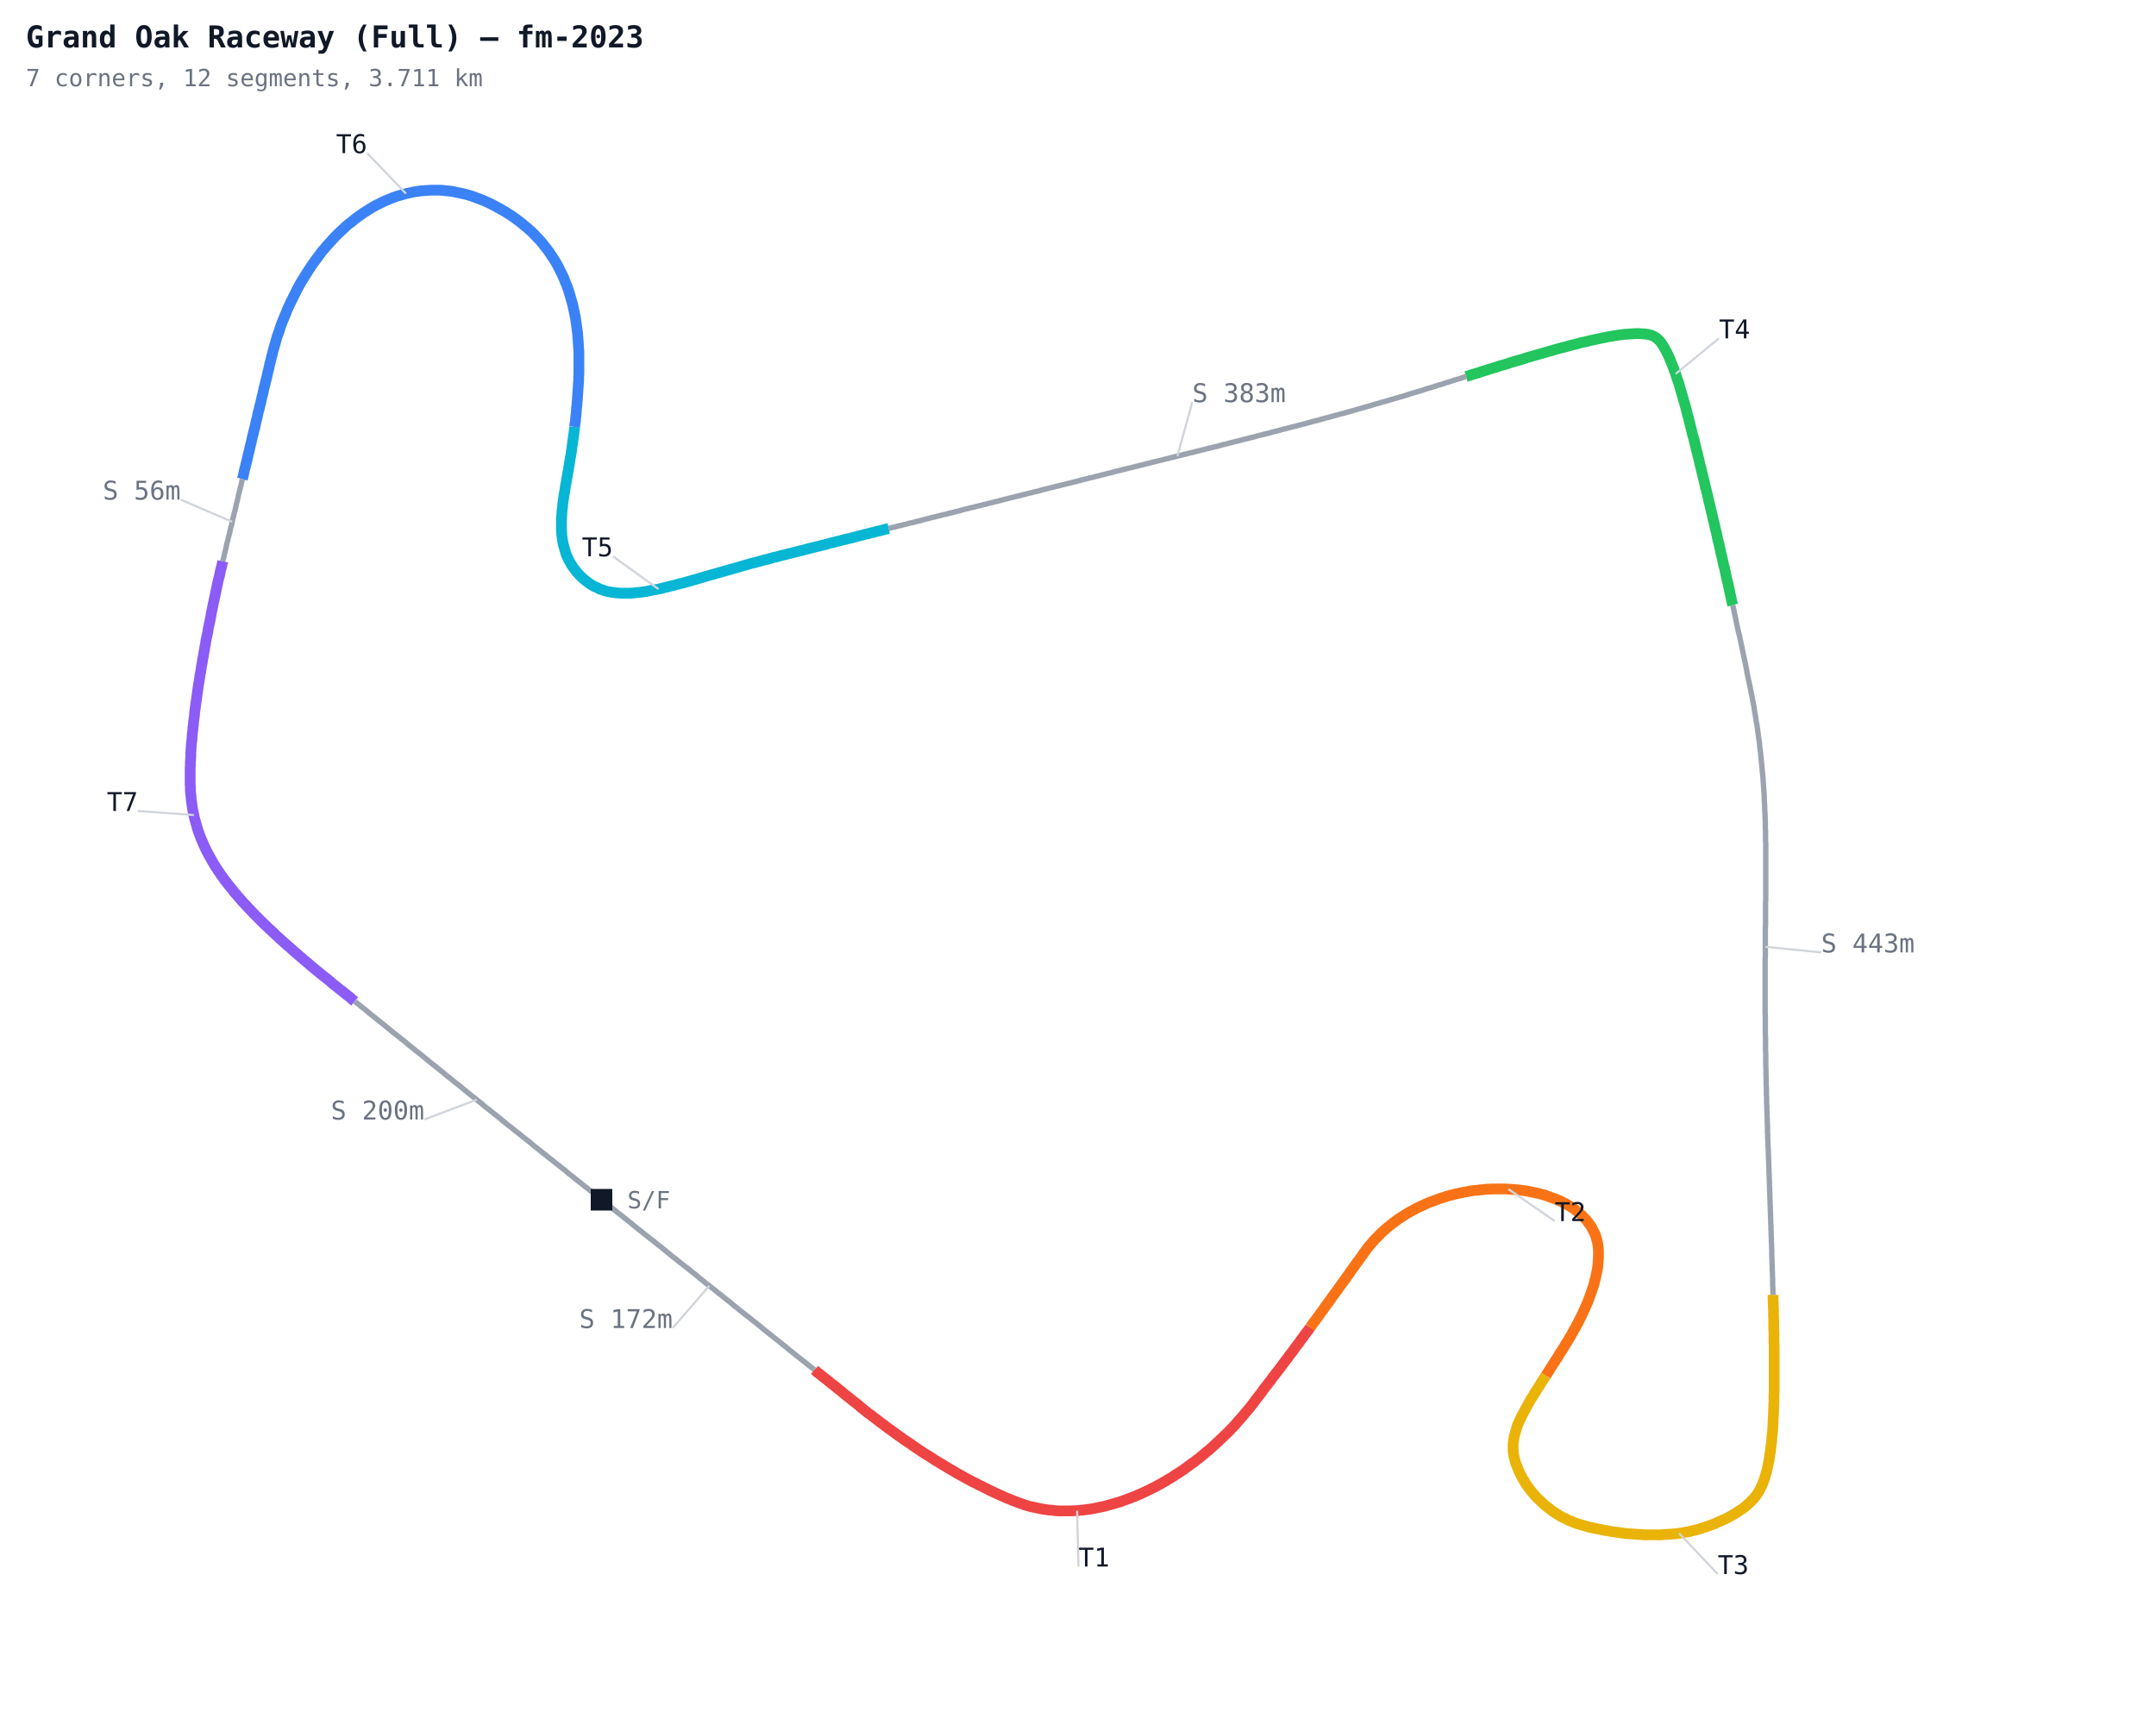
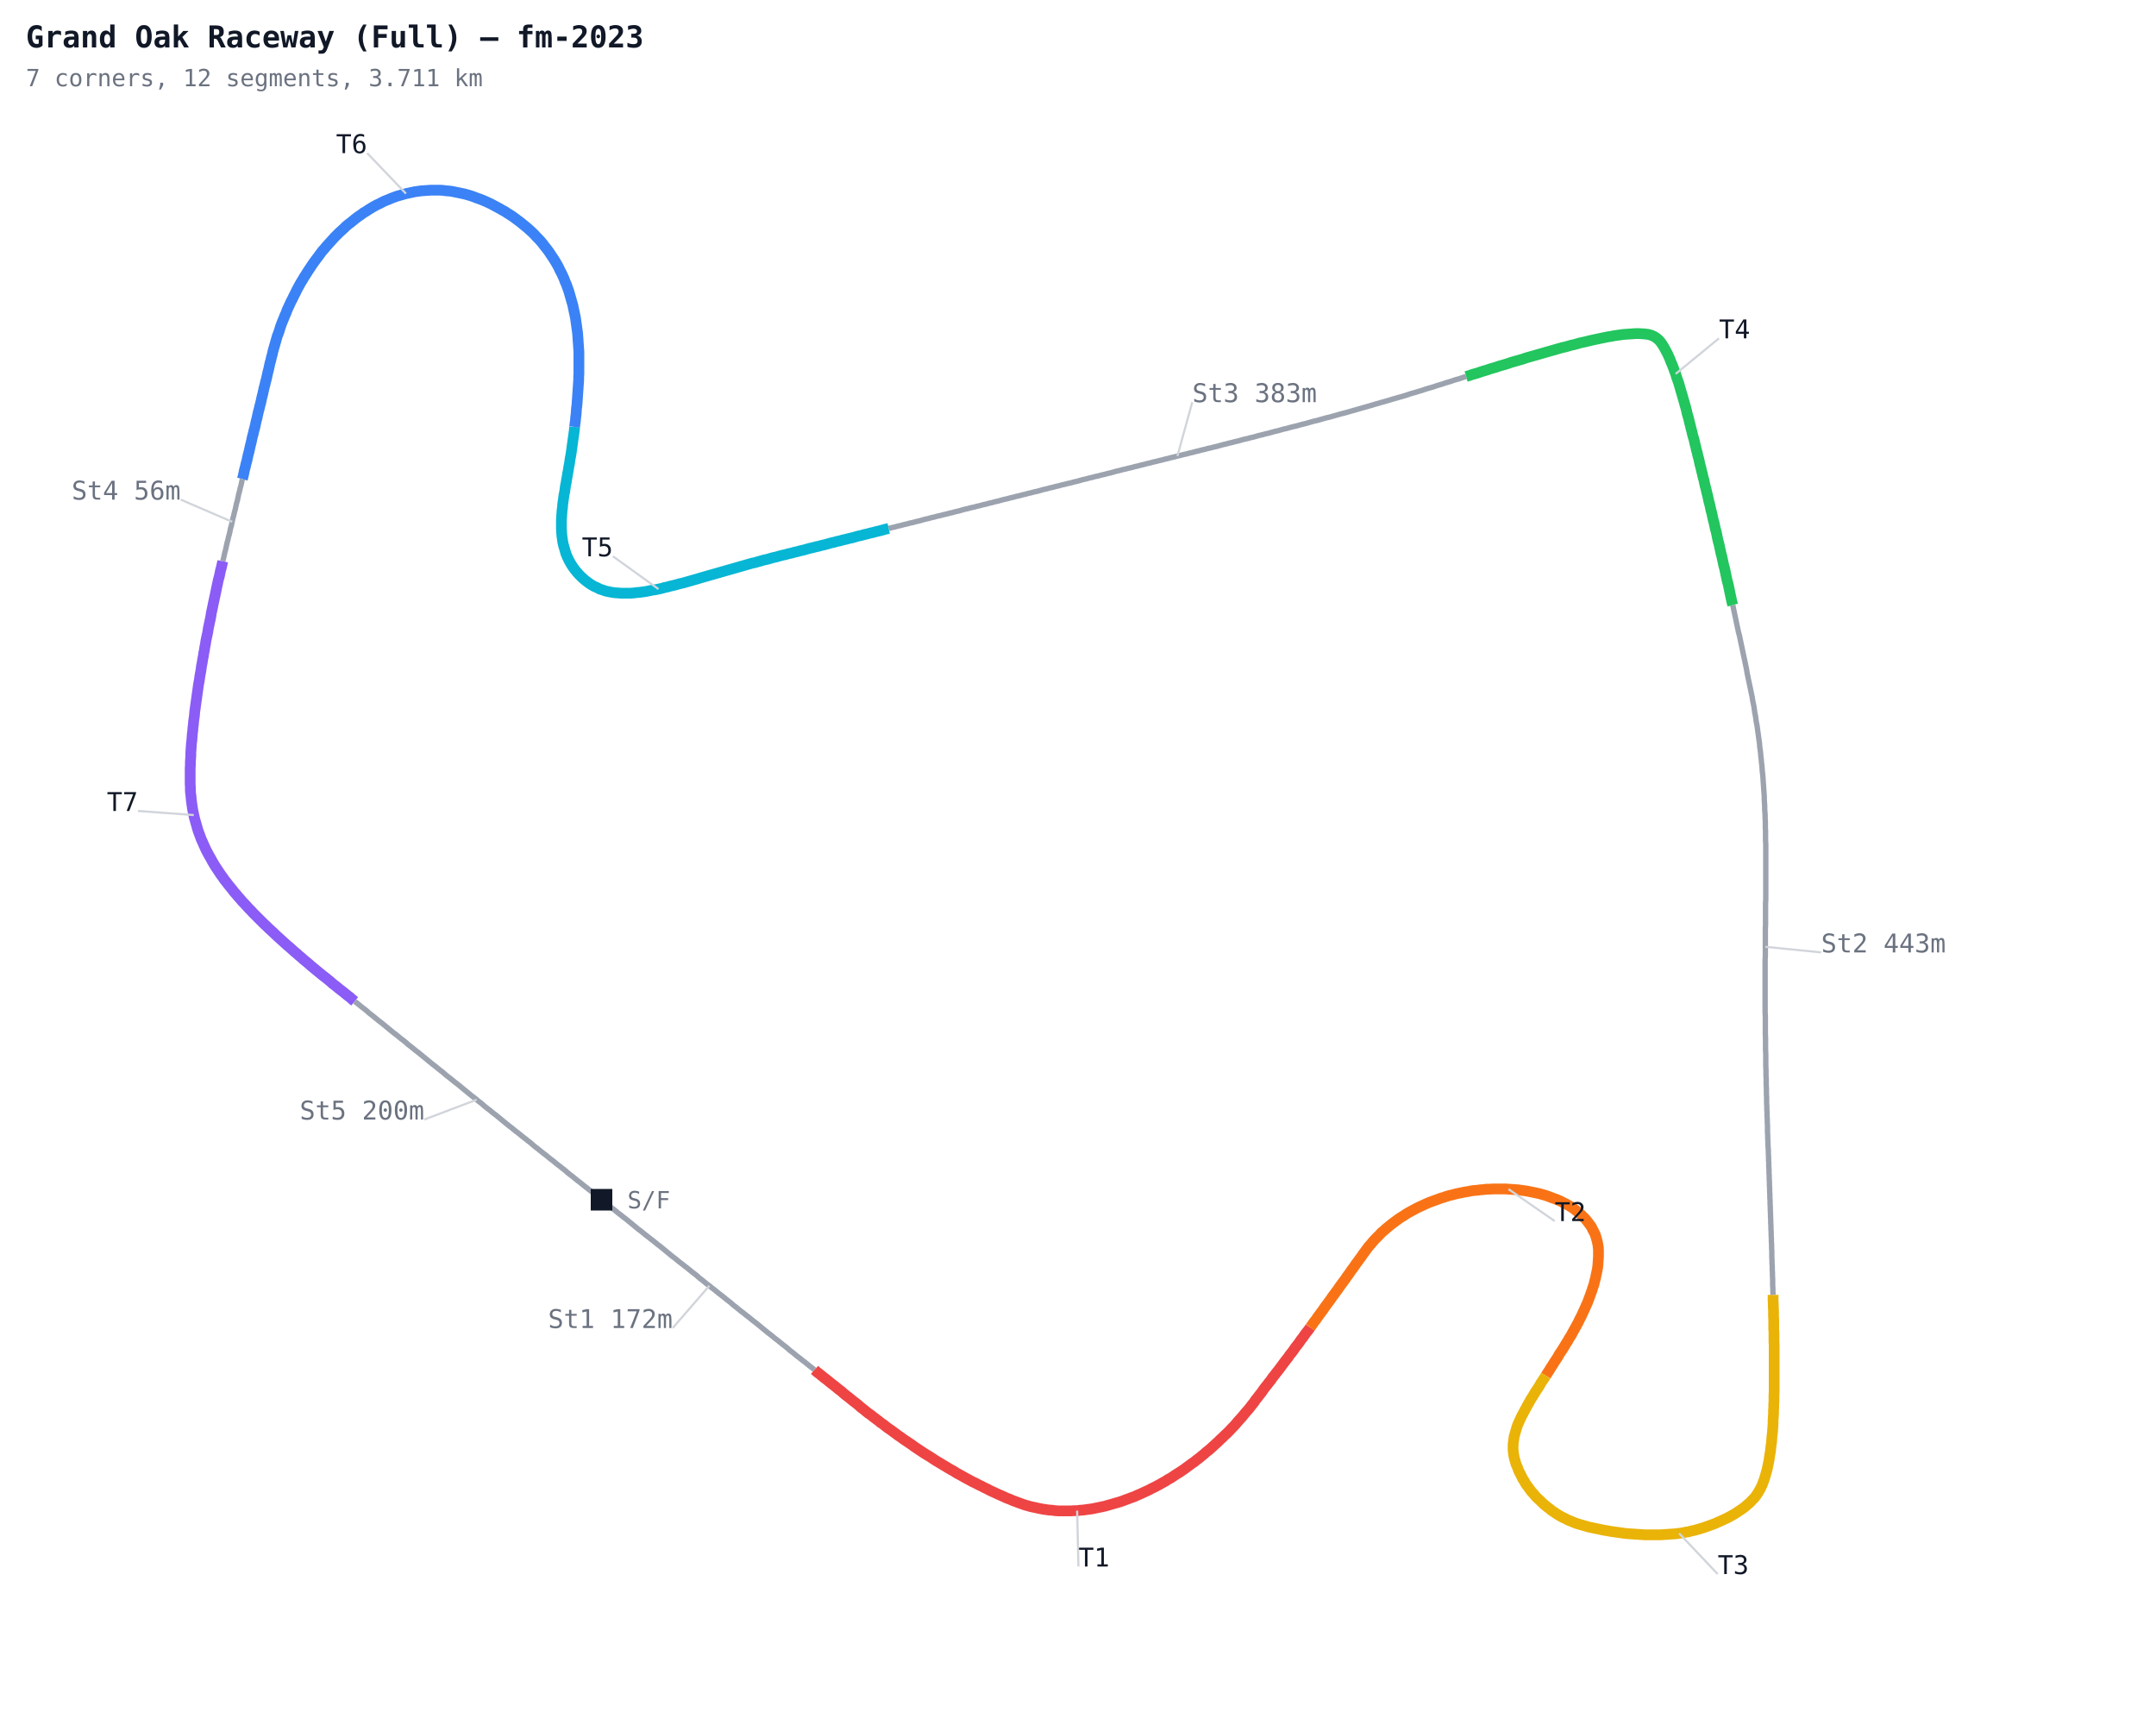
<svg xmlns="http://www.w3.org/2000/svg" width="1000" height="800" viewBox="0 0 1000 800">
  <defs>
    <style>
      .name { font-family: monospace; font-size: 12px; }
      .sector { font-family: monospace; font-size: 12px; fill: #7c3aed; font-weight: bold; }
      .title { font-family: monospace; font-size: 14px; fill: #111827; font-weight: bold; }
      .sub { font-family: monospace; font-size: 11px; fill: #6b7280; }
    </style>
  </defs>
  <rect width="1000" height="800" fill="#ffffff" />
  <polyline fill="none" stroke="#9ca3af" stroke-width="2.5" points="279.0,556.4 280.1,557.3 281.3,558.2 282.4,559.1 283.5,560.0 284.7,560.9 285.8,561.8 286.9,562.7 288.1,563.6 289.2,564.5 290.4,565.4 291.5,566.3 292.6,567.2 293.8,568.2 294.9,569.1 296.0,570.0 297.2,570.9 298.3,571.8 299.4,572.7 300.6,573.6 301.7,574.5 302.9,575.4 304.0,576.3 305.1,577.2 306.3,578.1 307.4,579.0 308.5,579.9 309.7,580.9 310.8,581.8 311.9,582.7 313.1,583.6 314.2,584.5 315.3,585.4 316.5,586.3 317.6,587.2 318.8,588.1 319.9,589.0 321.0,589.9 322.2,590.8 323.3,591.7 324.4,592.7 325.6,593.6 326.7,594.5 327.8,595.4 329.0,596.3 330.1,597.2 331.3,598.1 332.4,599.0 333.5,599.9 334.7,600.8 335.8,601.7 336.9,602.6 338.1,603.5 339.2,604.4 340.3,605.4 341.5,606.3 342.6,607.2 343.7,608.1 344.9,609.0 346.0,609.9 347.2,610.8 348.3,611.7 349.4,612.6 350.6,613.5 351.7,614.4 352.8,615.3 354.0,616.3 355.1,617.2 356.2,618.1 357.4,619.0 358.5,619.9 359.6,620.8 360.8,621.7 361.9,622.6 363.0,623.5 364.2,624.4 365.3,625.3 366.4,626.3 367.6,627.2 368.7,628.1 369.8,629.0 371.0,629.9 372.1,630.8 373.3,631.7 374.4,632.6 375.5,633.5 376.7,634.4 377.8,635.3" />
  <polyline fill="none" stroke="#ef4444" stroke-width="5" points="377.8,635.3 378.9,636.3 380.1,637.2 381.2,638.1 382.3,639.0 383.5,639.9 384.6,640.8 385.7,641.7 386.9,642.6 388.0,643.5 389.1,644.4 390.3,645.3 391.4,646.3 392.5,647.2 393.7,648.1 394.8,649.0 395.9,649.9 397.1,650.8 398.2,651.7 399.3,652.7 400.5,653.6 401.6,654.5 402.7,655.4 403.9,656.2 405.0,657.1 406.2,658.0 407.4,658.9 408.5,659.8 409.7,660.6 410.8,661.5 412.0,662.4 413.2,663.2 414.4,664.1 415.5,664.9 416.7,665.8 417.9,666.6 419.1,667.5 420.3,668.3 421.5,669.1 422.7,669.9 423.9,670.8 425.1,671.6 426.3,672.4 427.5,673.2 428.7,674.0 430.0,674.8 431.2,675.5 432.4,676.3 433.6,677.1 434.9,677.9 436.1,678.6 437.4,679.4 438.6,680.1 439.9,680.9 441.1,681.6 442.4,682.3 443.6,683.1 444.9,683.8 446.2,684.5 447.4,685.2 448.7,685.9 450.0,686.6 451.3,687.3 452.6,687.9 453.9,688.6 455.2,689.2 456.5,689.9 457.8,690.5 459.1,691.2 460.4,691.8 461.7,692.4 463.0,693.0 464.4,693.6 465.7,694.2 467.0,694.8 468.4,695.3 469.7,695.9 471.1,696.4 472.4,696.9 473.8,697.4 475.2,697.9 476.6,698.3 478.0,698.7 479.4,699.0 480.8,699.3 482.2,699.6 483.7,699.9 485.1,700.1 486.5,700.3 488.0,700.4 489.4,700.6 490.9,700.7 492.3,700.7 493.8,700.7 495.2,700.7 496.7,700.7 498.1,700.6 499.6,700.6 501.0,700.4 502.5,700.3 503.9,700.1 505.4,699.9 506.8,699.7 508.2,699.4 509.7,699.1 511.1,698.8 512.5,698.5 513.9,698.1 515.3,697.7 516.7,697.3 518.1,696.9 519.5,696.5 520.9,696.0 522.2,695.5 523.6,695.0 524.9,694.5 526.3,694.0 527.6,693.4 529.0,692.8 530.3,692.2 531.6,691.6 532.9,691.0 534.2,690.3 535.5,689.7 536.8,689.0 538.1,688.3 539.3,687.6 540.6,686.9 541.8,686.1 543.1,685.4 544.3,684.6 545.5,683.8 546.8,683.0 548.0,682.2 549.2,681.4 550.4,680.5 551.5,679.7 552.7,678.8 553.9,678.0 555.0,677.1 556.2,676.2 557.3,675.3 558.4,674.4 559.5,673.4 560.7,672.5 561.7,671.6 562.8,670.6 563.9,669.6 565.0,668.6 566.0,667.6 567.1,666.6 568.1,665.6 569.2,664.6 570.2,663.6 571.2,662.5 572.2,661.5 573.2,660.4 574.1,659.3 575.1,658.2 576.1,657.1 577.0,656.0 577.9,654.9 578.9,653.8 579.8,652.7 580.7,651.5 581.6,650.4 582.4,649.2 583.3,648.1 584.2,646.9 585.1,645.8 585.9,644.6 586.8,643.4 587.7,642.3 588.6,641.1 589.5,640.0 590.3,638.8 591.2,637.7 592.1,636.5 593.0,635.4 593.9,634.2 594.7,633.1 595.6,631.9 596.5,630.7 597.4,629.6 598.2,628.4 599.1,627.3 600.0,626.1 600.8,624.9 601.7,623.8 602.6,622.6 603.4,621.4 604.3,620.3 605.1,619.1 606.0,617.9 606.9,616.8 607.7,615.6" />
  <polyline fill="none" stroke="#f97316" stroke-width="5" points="607.7,615.6 608.6,614.4 609.4,613.2 610.3,612.1 611.1,610.9 612.0,609.7 612.8,608.6 613.7,607.4 614.5,606.2 615.4,605.0 616.2,603.9 617.1,602.7 617.9,601.5 618.8,600.3 619.6,599.2 620.5,598.0 621.3,596.8 622.2,595.6 623.0,594.5 623.9,593.3 624.7,592.1 625.6,590.9 626.4,589.7 627.2,588.6 628.1,587.4 628.9,586.2 629.8,585.0 630.6,583.9 631.5,582.7 632.3,581.5 633.2,580.3 634.0,579.2 634.9,578.0 635.9,576.9 636.8,575.8 637.8,574.7 638.8,573.7 639.8,572.7 640.8,571.6 641.9,570.7 643.0,569.7 644.1,568.8 645.2,567.9 646.4,567.0 647.6,566.1 648.7,565.3 649.9,564.5 651.2,563.7 652.4,562.9 653.6,562.2 654.9,561.5 656.2,560.8 657.5,560.1 658.8,559.5 660.1,558.9 661.4,558.3 662.8,557.7 664.1,557.2 665.5,556.7 666.9,556.2 668.2,555.7 669.6,555.3 671.0,554.8 672.4,554.4 673.8,554.1 675.2,553.7 676.6,553.4 678.1,553.1 679.5,552.8 680.9,552.6 682.3,552.3 683.8,552.1 685.2,552.0 686.7,551.8 688.1,551.7 689.6,551.5 691.0,551.5 692.5,551.4 693.9,551.4 695.4,551.4 696.8,551.4 698.3,551.4 699.7,551.5 701.2,551.6 702.6,551.7 704.1,551.8 705.5,552.0 707.0,552.2 708.4,552.4 709.8,552.7 711.3,553.0 712.7,553.3 714.1,553.6 715.5,554.0 716.9,554.4 718.3,554.9 719.6,555.4 721.0,555.9 722.3,556.4 723.7,557.0 725.0,557.7 726.3,558.3 727.5,559.0 728.8,559.8 730.0,560.6 731.1,561.5 732.3,562.4 733.4,563.4 734.4,564.4 735.4,565.4 736.3,566.5 737.2,567.7 738.1,568.9 738.7,570.2 739.4,571.5 740.0,572.8 740.4,574.2 740.8,575.6 741.1,577.0 741.3,578.4 741.4,579.9 741.4,581.3 741.4,582.8 741.3,584.2 741.2,585.7 741.1,587.1 740.9,588.6 740.6,590.0 740.3,591.4 740.0,592.9 739.6,594.3 739.3,595.7 738.8,597.1 738.4,598.4 737.9,599.8 737.4,601.2 736.9,602.5 736.4,603.9 735.8,605.2 735.2,606.6 734.6,607.9 734.0,609.2 733.4,610.5 732.7,611.8 732.1,613.1 731.4,614.4 730.7,615.7 730.0,616.9 729.3,618.2 728.6,619.5 727.8,620.7 727.1,622.0 726.3,623.2 725.6,624.4 724.8,625.7 724.0,626.9 723.2,628.1 722.5,629.4 721.7,630.6 720.9,631.8 720.1,633.1 719.3,634.3 718.6,635.5 717.8,636.7 717.0,638.0" />
  <polyline fill="none" stroke="#eab308" stroke-width="5" points="717.0,638.0 716.2,639.2 715.4,640.4 714.6,641.6 713.9,642.9 713.1,644.1 712.3,645.3 711.5,646.6 710.8,647.8 710.0,649.0 709.3,650.3 708.6,651.5 707.9,652.8 707.2,654.1 706.5,655.4 705.8,656.7 705.2,658.0 704.6,659.3 704.0,660.6 703.5,662.0 703.1,663.4 702.7,664.8 702.3,666.2 702.1,667.6 701.9,669.1 701.8,670.5 701.8,672.0 701.9,673.4 702.1,674.9 702.4,676.3 702.8,677.7 703.2,679.1 703.8,680.4 704.3,681.8 704.9,683.1 705.6,684.4 706.2,685.7 707.0,686.9 707.7,688.2 708.6,689.4 709.4,690.5 710.3,691.7 711.3,692.8 712.2,693.9 713.2,694.9 714.3,695.9 715.3,696.9 716.4,697.9 717.5,698.8 718.7,699.7 719.8,700.6 721.0,701.4 722.2,702.2 723.5,703.0 724.8,703.7 726.1,704.3 727.4,705.0 728.7,705.5 730.1,706.1 731.4,706.6 732.8,707.0 734.2,707.4 735.6,707.8 737.0,708.2 738.4,708.5 739.8,708.8 741.3,709.1 742.7,709.4 744.1,709.7 745.5,709.9 747.0,710.2 748.4,710.4 749.9,710.6 751.3,710.8 752.7,711.0 754.2,711.2 755.6,711.3 757.1,711.4 758.5,711.5 760.0,711.6 761.4,711.7 762.9,711.8 764.3,711.8 765.8,711.8 767.2,711.8 768.7,711.8 770.2,711.8 771.6,711.7 773.1,711.6 774.5,711.5 776.0,711.4 777.4,711.3 778.8,711.1 780.3,710.9 781.7,710.6 783.1,710.4 784.6,710.0 786.0,709.7 787.4,709.3 788.8,708.9 790.1,708.5 791.5,708.0 792.9,707.5 794.3,707.0 795.6,706.5 796.9,705.9 798.3,705.3 799.6,704.7 800.9,704.1 802.2,703.4 803.5,702.7 804.7,702.0 805.9,701.2 807.1,700.4 808.3,699.6 809.5,698.7 810.6,697.7 811.7,696.8 812.7,695.7 813.7,694.7 814.6,693.5 815.4,692.3 816.1,691.1 816.8,689.8 817.4,688.5 817.9,687.1 818.4,685.8 818.8,684.4 819.2,683.0 819.6,681.6 819.9,680.2 820.2,678.7 820.5,677.3 820.7,675.9 820.9,674.5 821.2,673.0 821.3,671.6 821.5,670.1 821.7,668.7 821.8,667.3 821.9,665.8 822.1,664.4 822.2,662.9 822.3,661.5 822.4,660.0 822.4,658.6 822.5,657.1 822.6,655.7 822.6,654.2 822.7,652.8 822.7,651.3 822.8,649.9 822.8,648.4 822.8,647.0 822.9,645.5 822.9,644.0 822.9,642.6 822.9,641.1 822.9,639.7 822.9,638.2 822.9,636.8 822.9,635.3 822.9,633.9 822.9,632.4 822.9,631.0 822.9,629.5 822.9,628.1 822.9,626.6 822.9,625.2 822.9,623.7 822.8,622.3 822.8,620.8 822.8,619.3 822.8,617.9 822.7,616.4 822.7,615.0 822.7,613.5 822.7,612.1 822.6,610.6 822.6,609.2 822.6,607.7 822.5,606.3 822.5,604.8 822.4,603.4 822.4,601.9 822.4,600.5" />
  <polyline fill="none" stroke="#9ca3af" stroke-width="2.5" points="822.4,600.5 822.3,599.0 822.3,597.6 822.2,596.1 822.2,594.6 822.2,593.2 822.1,591.7 822.1,590.3 822.0,588.8 822.0,587.4 821.9,585.9 821.9,584.5 821.8,583.0 821.8,581.6 821.8,580.1 821.7,578.7 821.7,577.2 821.6,575.8 821.6,574.3 821.5,572.9 821.5,571.4 821.4,569.9 821.4,568.5 821.3,567.0 821.3,565.6 821.2,564.1 821.2,562.7 821.1,561.2 821.1,559.8 821.0,558.3 821.0,556.9 820.9,555.4 820.9,554.0 820.8,552.5 820.8,551.1 820.7,549.6 820.7,548.2 820.6,546.7 820.6,545.2 820.5,543.8 820.5,542.3 820.4,540.9 820.4,539.4 820.3,538.0 820.3,536.5 820.2,535.1 820.2,533.6 820.1,532.2 820.0,530.7 820.0,529.3 819.9,527.8 819.9,526.4 819.8,524.9 819.8,523.4 819.8,522.0 819.7,520.5 819.7,519.1 819.6,517.6 819.6,516.2 819.5,514.7 819.5,513.3 819.4,511.8 819.4,510.4 819.4,508.9 819.3,507.5 819.3,506.0 819.3,504.6 819.2,503.1 819.2,501.7 819.2,500.2 819.1,498.7 819.1,497.3 819.1,495.8 819.0,494.4 819.0,492.9 819.0,491.5 819.0,490.0 819.0,488.6 818.9,487.1 818.9,485.7 818.9,484.2 818.9,482.8 818.9,481.3 818.8,479.8 818.8,478.4 818.8,476.9 818.8,475.5 818.8,474.0 818.8,472.6 818.8,471.1 818.7,469.7 818.7,468.2 818.7,466.8 818.7,465.3 818.7,463.9 818.7,462.4 818.7,460.9 818.7,459.5 818.7,458.0 818.7,456.6 818.7,455.1 818.7,453.7 818.7,452.2 818.7,450.8 818.7,449.3 818.7,447.9 818.7,446.4 818.7,445.0 818.8,443.5 818.8,442.1 818.8,440.6 818.8,439.1 818.8,437.7 818.8,436.2 818.8,434.8 818.8,433.3 818.8,431.9 818.8,430.4 818.9,429.0 818.9,427.5 818.9,426.1 818.9,424.6 818.9,423.2 818.9,421.7 818.9,420.3 818.9,418.8 819.0,417.4 819.0,415.9 819.0,414.5 819.0,413.0 819.0,411.5 819.0,410.1 819.0,408.6 819.0,407.2 819.0,405.7 819.0,404.3 819.0,402.8 819.0,401.4 819.0,399.9 819.0,398.5 819.0,397.0 819.0,395.6 819.0,394.1 819.0,392.7 819.0,391.2 818.9,389.8 818.9,388.3 818.9,386.9 818.9,385.4 818.8,384.0 818.8,382.5 818.8,381.0 818.7,379.6 818.7,378.1 818.6,376.7 818.5,375.2 818.5,373.8 818.4,372.3 818.3,370.9 818.3,369.4 818.2,368.0 818.1,366.5 818.0,365.1 817.9,363.6 817.8,362.2 817.7,360.7 817.6,359.3 817.4,357.8 817.3,356.4 817.2,355.0 817.0,353.5 816.9,352.1 816.7,350.6 816.6,349.2 816.4,347.7 816.2,346.3 816.1,344.8 815.9,343.4 815.7,342.0 815.5,340.5 815.3,339.1 815.1,337.6 814.9,336.2 814.6,334.8 814.4,333.3 814.2,331.9 813.9,330.5 813.7,329.0 813.5,327.6 813.2,326.2 812.9,324.7 812.7,323.3 812.4,321.9 812.1,320.5 811.8,319.0 811.5,317.6 811.2,316.2 810.9,314.8 810.6,313.3 810.3,311.9 810.1,310.5 809.8,309.1 809.5,307.6 809.2,306.2 808.9,304.8 808.6,303.4 808.3,302.0 808.0,300.5 807.7,299.1 807.4,297.7 807.1,296.3 806.8,294.8 806.4,293.4 806.1,292.0 805.8,290.6 805.5,289.2 805.2,287.7 804.9,286.3 804.6,284.9 804.3,283.5 804.0,282.1 803.7,280.6" />
  <polyline fill="none" stroke="#22c55e" stroke-width="5" points="803.7,280.6 803.3,279.2 803.0,277.8 802.7,276.4 802.4,275.0 802.1,273.5 801.8,272.1 801.5,270.7 801.1,269.3 800.8,267.9 800.5,266.5 800.2,265.0 799.9,263.6 799.5,262.2 799.2,260.8 798.9,259.4 798.6,258.0 798.2,256.5 797.9,255.1 797.6,253.7 797.3,252.3 796.9,250.9 796.6,249.5 796.3,248.0 796.0,246.6 795.6,245.2 795.3,243.8 795.0,242.4 794.6,241.0 794.3,239.6 794.0,238.1 793.6,236.7 793.3,235.3 793.0,233.9 792.6,232.5 792.3,231.1 792.0,229.7 791.6,228.2 791.3,226.8 790.9,225.4 790.6,224.0 790.3,222.6 789.9,221.2 789.6,219.8 789.2,218.3 788.9,216.9 788.5,215.5 788.2,214.1 787.9,212.7 787.5,211.3 787.2,209.9 786.8,208.5 786.5,207.1 786.1,205.6 785.8,204.2 785.4,202.8 785.0,201.4 784.7,200.0 784.3,198.6 784.0,197.2 783.6,195.8 783.3,194.4 782.9,193.0 782.5,191.6 782.2,190.2 781.8,188.7 781.4,187.3 781.0,185.9 780.6,184.5 780.2,183.1 779.8,181.8 779.4,180.4 779.0,179.0 778.6,177.6 778.1,176.2 777.6,174.8 777.2,173.4 776.7,172.1 776.2,170.7 775.7,169.4 775.1,168.0 774.6,166.7 774.0,165.3 773.4,164.0 772.7,162.7 772.0,161.4 771.3,160.2 770.5,159.0 769.6,157.9 768.5,156.9 767.3,156.1 766.0,155.5 764.6,155.1 763.1,154.9 761.7,154.8 760.2,154.7 758.8,154.7 757.3,154.8 755.9,154.9 754.4,155.0 753.0,155.1 751.5,155.3 750.1,155.5 748.7,155.7 747.2,156.0 745.8,156.2 744.4,156.5 742.9,156.8 741.5,157.1 740.1,157.4 738.7,157.7 737.3,158.0 735.8,158.4 734.4,158.7 733.0,159.0 731.6,159.4 730.2,159.8 728.8,160.1 727.4,160.5 726.0,160.9 724.6,161.2 723.2,161.6 721.8,162.0 720.4,162.4 719.0,162.8 717.6,163.2 716.2,163.6 714.8,164.0 713.4,164.4 712.0,164.8 710.6,165.2 709.2,165.6 707.8,166.0 706.4,166.5 705.0,166.9 703.6,167.3 702.2,167.7 700.8,168.1 699.4,168.6 698.1,169.0 696.7,169.4 695.3,169.8 693.9,170.3 692.5,170.7 691.1,171.1 689.7,171.6 688.3,172.0 687.0,172.4 685.6,172.9 684.2,173.3 682.8,173.7 681.4,174.2 680.0,174.6" />
  <polyline fill="none" stroke="#9ca3af" stroke-width="2.5" points="680.0,174.6 678.7,175.0 677.3,175.5 675.9,175.9 674.5,176.3 673.1,176.8 671.8,177.2 670.4,177.6 669.0,178.1 667.6,178.5 666.3,178.9 664.9,179.4 663.5,179.8 662.1,180.2 660.8,180.6 659.4,181.1 658.0,181.5 656.7,181.9 655.3,182.3 653.9,182.7 652.5,183.2 651.2,183.6 649.8,184.0 648.4,184.4 647.0,184.8 645.6,185.2 644.3,185.6 642.9,186.0 641.5,186.4 640.1,186.8 638.7,187.2 637.3,187.6 636.0,188.0 634.6,188.4 633.2,188.8 631.8,189.2 630.4,189.6 629.0,190.0 627.6,190.4 626.2,190.8 624.8,191.2 623.4,191.6 622.1,191.9 620.7,192.3 619.3,192.7 617.9,193.1 616.5,193.5 615.1,193.8 613.7,194.2 612.3,194.6 610.9,195.0 609.5,195.3 608.1,195.7 606.7,196.1 605.3,196.5 603.9,196.8 602.5,197.2 601.1,197.6 599.7,197.9 598.2,198.3 596.8,198.7 595.4,199.0 594.0,199.4 592.6,199.8 591.2,200.1 589.8,200.5 588.4,200.9 587.0,201.2 585.6,201.6 584.2,201.9 582.8,202.3 581.4,202.7 580.0,203.0 578.6,203.4 577.1,203.7 575.7,204.1 574.3,204.5 572.9,204.8 571.5,205.2 570.1,205.5 568.7,205.9 567.3,206.2 565.9,206.6 564.5,207.0 563.1,207.3 561.6,207.7 560.2,208.0 558.8,208.4 557.4,208.7 556.0,209.1 554.6,209.4 553.2,209.8 551.8,210.1 550.4,210.5 549.0,210.8 547.5,211.2 546.1,211.5 544.7,211.9 543.3,212.2 541.9,212.6 540.5,212.9 539.1,213.3 537.7,213.6 536.2,214.0 534.8,214.3 533.4,214.7 532.0,215.0 530.6,215.4 529.2,215.7 527.8,216.1 526.4,216.4 525.0,216.8 523.6,217.1 522.1,217.5 520.7,217.8 519.3,218.2 517.9,218.5 516.5,218.9 515.1,219.3 513.7,219.6 512.3,220.0 510.9,220.3 509.5,220.7 508.0,221.0 506.6,221.4 505.2,221.7 503.8,222.1 502.4,222.4 501.0,222.8 499.6,223.2 498.2,223.5 496.8,223.9 495.4,224.2 493.9,224.6 492.5,224.9 491.1,225.3 489.7,225.6 488.3,226.0 486.9,226.3 485.5,226.7 484.1,227.0 482.7,227.4 481.3,227.8 479.8,228.1 478.4,228.5 477.0,228.8 475.6,229.2 474.2,229.5 472.8,229.9 471.4,230.2 470.0,230.6 468.6,230.9 467.2,231.3 465.8,231.6 464.3,232.0 462.9,232.4 461.5,232.7 460.1,233.1 458.7,233.4 457.3,233.8 455.9,234.1 454.5,234.5 453.1,234.8 451.7,235.2 450.2,235.5 448.8,235.9 447.4,236.2 446.0,236.6 444.6,237.0 443.2,237.3 441.8,237.7 440.4,238.0 439.0,238.4 437.6,238.7 436.1,239.1 434.7,239.4 433.3,239.8 431.9,240.1 430.5,240.5 429.1,240.8 427.7,241.2 426.3,241.6 424.9,241.9 423.5,242.3 422.0,242.6 420.6,243.0 419.2,243.3 417.8,243.7 416.4,244.0 415.0,244.4 413.6,244.7 412.2,245.1" />
  <polyline fill="none" stroke="#06b6d4" stroke-width="5" points="412.2,245.1 410.8,245.4 409.4,245.8 407.9,246.2 406.5,246.5 405.1,246.9 403.7,247.2 402.3,247.6 400.9,247.9 399.5,248.3 398.1,248.6 396.7,249.0 395.3,249.4 393.9,249.7 392.4,250.1 391.0,250.4 389.6,250.8 388.2,251.1 386.8,251.5 385.4,251.8 384.0,252.2 382.6,252.6 381.2,252.9 379.8,253.3 378.4,253.6 376.9,254.0 375.5,254.3 374.1,254.7 372.7,255.1 371.3,255.4 369.9,255.8 368.5,256.1 367.1,256.5 365.7,256.8 364.3,257.2 362.9,257.5 361.4,257.9 360.0,258.3 358.6,258.6 357.2,259.0 355.8,259.4 354.4,259.7 353.0,260.1 351.6,260.5 350.2,260.9 348.8,261.2 347.4,261.6 346.0,262.0 344.6,262.4 343.2,262.8 341.8,263.2 340.4,263.6 339.0,264.0 337.6,264.4 336.2,264.8 334.8,265.2 333.4,265.6 332.0,266.0 330.6,266.4 329.2,266.8 327.8,267.2 326.4,267.6 325.0,268.0 323.7,268.4 322.3,268.8 320.9,269.2 319.5,269.6 318.1,270.0 316.7,270.4 315.3,270.7 313.9,271.1 312.4,271.5 311.0,271.8 309.6,272.2 308.2,272.5 306.8,272.9 305.4,273.2 304.0,273.5 302.5,273.7 301.1,274.0 299.7,274.3 298.2,274.5 296.8,274.7 295.4,274.8 293.9,275.0 292.5,275.1 291.0,275.1 289.6,275.1 288.1,275.1 286.7,275.0 285.2,274.9 283.8,274.7 282.3,274.4 280.9,274.1 279.5,273.6 278.2,273.2 276.9,272.5 275.5,271.9 274.3,271.2 273.1,270.4 271.9,269.5 270.8,268.6 269.7,267.6 268.7,266.6 267.7,265.5 266.8,264.4 265.9,263.2 265.1,262.0 264.4,260.8 263.7,259.5 263.1,258.2 262.5,256.8 262.1,255.4 261.7,254.0 261.3,252.6 261.0,251.2 260.8,249.8 260.6,248.3 260.5,246.9 260.4,245.4 260.4,244.0 260.4,242.5 260.4,241.1 260.5,239.6 260.6,238.2 260.7,236.7 260.9,235.3 261.0,233.8 261.2,232.4 261.4,231.0 261.6,229.5 261.9,228.1 262.1,226.7 262.3,225.2 262.6,223.8 262.8,222.4 263.1,220.9 263.3,219.5 263.6,218.1 263.8,216.6 264.1,215.2 264.3,213.8 264.5,212.4 264.8,210.9 265.0,209.5 265.2,208.1 265.4,206.6 265.6,205.2 265.8,203.7 266.0,202.3 266.2,200.9 266.4,199.4 266.5,198.0" />
  <polyline fill="none" stroke="#3b82f6" stroke-width="5" points="266.5,198.0 266.7,196.5 266.9,195.1 267.0,193.7 267.2,192.2 267.3,190.8 267.4,189.3 267.6,187.9 267.7,186.4 267.8,185.0 267.9,183.5 268.0,182.1 268.1,180.6 268.2,179.2 268.3,177.7 268.4,176.3 268.4,174.8 268.5,173.4 268.5,171.9 268.5,170.5 268.5,169.0 268.5,167.6 268.5,166.1 268.5,164.7 268.5,163.2 268.4,161.8 268.3,160.3 268.2,158.9 268.1,157.4 268.0,156.0 267.9,154.5 267.7,153.1 267.5,151.6 267.3,150.2 267.1,148.8 266.9,147.3 266.6,145.9 266.3,144.5 266.0,143.1 265.7,141.6 265.3,140.2 264.9,138.8 264.5,137.4 264.1,136.0 263.7,134.7 263.2,133.3 262.7,131.9 262.1,130.6 261.6,129.2 261.0,127.9 260.4,126.6 259.7,125.3 259.1,124.0 258.4,122.7 257.7,121.5 256.9,120.2 256.1,119.0 255.3,117.8 254.5,116.6 253.6,115.4 252.7,114.3 251.8,113.1 250.9,112.0 249.9,110.9 248.9,109.9 247.9,108.8 246.9,107.8 245.8,106.8 244.7,105.8 243.6,104.9 242.5,104.0 241.4,103.1 240.2,102.2 239.0,101.3 237.9,100.5 236.7,99.7 235.4,98.9 234.2,98.1 232.9,97.4 231.7,96.7 230.4,96.0 229.1,95.3 227.8,94.6 226.5,94.0 225.2,93.4 223.8,92.8 222.5,92.3 221.1,91.8 219.8,91.3 218.4,90.8 217.0,90.4 215.6,90.0 214.2,89.7 212.8,89.4 211.3,89.1 209.9,88.8 208.5,88.6 207.0,88.5 205.6,88.3 204.1,88.2 202.7,88.2 201.2,88.2 199.8,88.2 198.3,88.3 196.9,88.4 195.4,88.5 194.0,88.7 192.5,88.9 191.1,89.2 189.7,89.5 188.3,89.8 186.9,90.2 185.5,90.6 184.1,91.0 182.7,91.5 181.4,92.0 180.0,92.6 178.7,93.1 177.4,93.7 176.1,94.4 174.8,95.0 173.5,95.7 172.3,96.4 171.0,97.2 169.8,98.0 168.6,98.7 167.4,99.6 166.2,100.4 165.0,101.3 163.9,102.2 162.8,103.1 161.6,104.0 160.5,104.9 159.5,105.9 158.4,106.9 157.3,107.9 156.3,108.9 155.3,109.9 154.3,111.0 153.3,112.1 152.4,113.1 151.4,114.2 150.5,115.3 149.5,116.4 148.6,117.6 147.8,118.7 146.9,119.9 146.0,121.1 145.2,122.2 144.4,123.4 143.6,124.6 142.8,125.8 142.0,127.1 141.2,128.3 140.5,129.5 139.7,130.8 139.0,132.0 138.3,133.3 137.6,134.6 137.0,135.9 136.3,137.2 135.7,138.5 135.0,139.8 134.4,141.1 133.8,142.4 133.2,143.7 132.7,145.1 132.1,146.4 131.6,147.7 131.0,149.1 130.5,150.4 130.0,151.8 129.6,153.2 129.1,154.6 128.6,155.9 128.2,157.3 127.8,158.7 127.4,160.1 127.0,161.5 126.6,162.9 126.3,164.3 125.9,165.7 125.6,167.1 125.2,168.5 124.9,169.9 124.6,171.3 124.2,172.8 123.9,174.2 123.6,175.6 123.2,177.0 122.9,178.4 122.5,179.8 122.2,181.2 121.9,182.6 121.5,184.1 121.2,185.5 120.9,186.9 120.5,188.3 120.2,189.7 119.8,191.1 119.5,192.5 119.2,193.9 118.8,195.4 118.5,196.8 118.2,198.2 117.8,199.6 117.5,201.0 117.1,202.4 116.8,203.8 116.5,205.2 116.1,206.7 115.8,208.1 115.5,209.5 115.1,210.9 114.8,212.3 114.5,213.7 114.1,215.1 113.8,216.5 113.4,217.9 113.1,219.4 112.8,220.8 112.4,222.2" />
  <polyline fill="none" stroke="#9ca3af" stroke-width="2.5" points="112.4,222.2 112.1,223.6 111.8,225.0 111.4,226.4 111.1,227.8 110.7,229.2 110.4,230.7 110.1,232.1 109.7,233.5 109.4,234.9 109.1,236.3 108.7,237.7 108.4,239.1 108.0,240.5 107.7,242.0 107.4,243.4 107.0,244.8 106.7,246.2 106.4,247.6 106.0,249.0 105.7,250.4 105.3,251.8 105.0,253.2 104.7,254.7 104.3,256.1 104.0,257.5 103.7,258.9 103.3,260.3" />
  <polyline fill="none" stroke="#8b5cf6" stroke-width="5" points="103.3,260.3 103.0,261.7 102.7,263.1 102.3,264.5 102.0,266.0 101.7,267.4 101.3,268.8 101.0,270.2 100.7,271.6 100.4,273.0 100.1,274.5 99.8,275.9 99.5,277.3 99.2,278.7 98.9,280.1 98.6,281.6 98.3,283.0 98.0,284.4 97.8,285.8 97.5,287.3 97.2,288.7 96.9,290.1 96.6,291.5 96.4,293.0 96.1,294.4 95.8,295.8 95.5,297.2 95.3,298.7 95.0,300.1 94.8,301.5 94.5,302.9 94.3,304.4 94.0,305.8 93.8,307.2 93.5,308.7 93.3,310.1 93.1,311.5 92.8,313.0 92.6,314.4 92.4,315.8 92.1,317.3 91.9,318.7 91.7,320.2 91.5,321.6 91.3,323.0 91.1,324.5 90.9,325.9 90.7,327.3 90.5,328.8 90.3,330.2 90.2,331.7 90.0,333.1 89.8,334.6 89.7,336.0 89.5,337.4 89.4,338.9 89.2,340.3 89.1,341.8 89.0,343.2 88.8,344.7 88.7,346.1 88.6,347.6 88.5,349.0 88.5,350.5 88.4,351.9 88.3,353.4 88.3,354.8 88.2,356.3 88.2,357.7 88.2,359.2 88.2,360.7 88.2,362.1 88.2,363.6 88.3,365.0 88.3,366.5 88.4,367.9 88.6,369.4 88.7,370.8 88.9,372.3 89.1,373.7 89.3,375.1 89.6,376.6 89.9,378.0 90.2,379.4 90.6,380.8 91.0,382.2 91.4,383.6 91.8,385.0 92.3,386.4 92.8,387.7 93.3,389.1 93.9,390.4 94.5,391.8 95.1,393.1 95.7,394.4 96.4,395.7 97.1,397.0 97.8,398.2 98.5,399.5 99.2,400.7 100.0,402.0 100.8,403.2 101.6,404.4 102.4,405.6 103.3,406.8 104.1,408.0 105.0,409.1 105.9,410.3 106.8,411.4 107.7,412.5 108.6,413.7 109.6,414.8 110.5,415.9 111.5,417.0 112.4,418.1 113.4,419.1 114.4,420.2 115.4,421.3 116.4,422.3 117.4,423.4 118.4,424.4 119.4,425.4 120.5,426.5 121.5,427.5 122.5,428.5 123.6,429.5 124.6,430.5 125.7,431.5 126.8,432.5 127.8,433.5 128.9,434.5 130.0,435.5 131.0,436.4 132.1,437.4 133.2,438.4 134.3,439.3 135.4,440.3 136.5,441.3 137.6,442.2 138.7,443.2 139.8,444.1 140.9,445.1 142.0,446.0 143.1,446.9 144.2,447.9 145.3,448.8 146.4,449.7 147.6,450.7 148.7,451.6 149.8,452.5 151.0,453.4 152.1,454.3 153.2,455.2 154.3,456.2 155.5,457.1 156.6,458.0 157.7,458.9 158.9,459.8 160.0,460.7 161.1,461.6 162.3,462.5 163.4,463.5 164.5,464.4" />
  <polyline fill="none" stroke="#9ca3af" stroke-width="2.5" points="164.5,464.4 165.7,465.3 166.8,466.2 167.9,467.1 169.1,468.0 170.2,468.9 171.3,469.9 172.5,470.8 173.6,471.7 174.7,472.6 175.8,473.5 177.0,474.4 178.1,475.3 179.2,476.2 180.4,477.2 181.5,478.1 182.6,479.0 183.8,479.9 184.9,480.8 186.0,481.7 187.2,482.6 188.3,483.5 189.4,484.5 190.6,485.4 191.7,486.3 192.8,487.2 194.0,488.1 195.1,489.0 196.2,489.9 197.3,490.8 198.5,491.8 199.6,492.7 200.7,493.6 201.9,494.5 203.0,495.4 204.1,496.3 205.3,497.2 206.4,498.2 207.5,499.1 208.7,500.0 209.8,500.9 210.9,501.8 212.1,502.7 213.2,503.6 214.3,504.5 215.5,505.5 216.6,506.4 217.7,507.3 218.8,508.2 220.0,509.1 221.1,510.0 222.2,510.9 223.4,511.8 224.5,512.8 225.6,513.7 226.8,514.6 227.9,515.5 229.0,516.4 230.2,517.3 231.3,518.2 232.4,519.1 233.6,520.1 234.7,521.0 235.8,521.9 237.0,522.8 238.1,523.7 239.2,524.6 240.4,525.5 241.5,526.4 242.6,527.3 243.8,528.2 244.9,529.1 246.1,530.0 247.2,531.0 248.3,531.9 249.5,532.8 250.6,533.7 251.7,534.6 252.9,535.5 254.0,536.4 255.1,537.3 256.3,538.2 257.4,539.1 258.5,540.0 259.7,540.9 260.8,541.8 262.0,542.7 263.1,543.7 264.2,544.6 265.4,545.5 266.5,546.4 267.6,547.3 268.8,548.2 269.9,549.1 271.0,550.0 272.2,550.9 273.3,551.8 274.5,552.7 275.6,553.6 276.7,554.5 277.9,555.5" />
  <line x1="329.0" y1="596.3" x2="312.0" y2="615.9" stroke="#d1d5db" stroke-width="1" />
-   <text x="312.0" y="615.9" text-anchor="end" class="name" fill="#6b7280">S 172m</text>
+   <text x="312.0" y="615.9" text-anchor="end" class="name" fill="#6b7280">St1 172m</text>
  <line x1="499.6" y1="700.6" x2="500.2" y2="726.5" stroke="#d1d5db" stroke-width="1" />
  <text x="500.2" y="726.5" text-anchor="start" class="name" fill="#111827">T1</text>
  <line x1="699.7" y1="551.5" x2="721.1" y2="566.3" stroke="#d1d5db" stroke-width="1" />
  <text x="721.1" y="566.3" text-anchor="start" class="name" fill="#111827">T2</text>
  <line x1="778.8" y1="711.1" x2="796.7" y2="730.0" stroke="#d1d5db" stroke-width="1" />
  <text x="796.7" y="730.0" text-anchor="start" class="name" fill="#111827">T3</text>
  <line x1="818.8" y1="439.1" x2="844.7" y2="441.7" stroke="#d1d5db" stroke-width="1" />
-   <text x="844.7" y="441.7" text-anchor="start" class="name" fill="#6b7280">S 443m</text>
+   <text x="844.7" y="441.7" text-anchor="start" class="name" fill="#6b7280">St2 443m</text>
  <line x1="777.2" y1="173.4" x2="797.3" y2="156.9" stroke="#d1d5db" stroke-width="1" />
  <text x="797.3" y="156.9" text-anchor="start" class="name" fill="#111827">T4</text>
  <line x1="546.1" y1="211.5" x2="553.0" y2="186.5" stroke="#d1d5db" stroke-width="1" />
-   <text x="553.0" y="186.5" text-anchor="start" class="name" fill="#6b7280">S 383m</text>
+   <text x="553.0" y="186.5" text-anchor="start" class="name" fill="#6b7280">St3 383m</text>
  <line x1="305.4" y1="273.2" x2="284.3" y2="258.0" stroke="#d1d5db" stroke-width="1" />
  <text x="284.3" y="258.0" text-anchor="end" class="name" fill="#111827">T5</text>
  <line x1="188.3" y1="89.8" x2="170.3" y2="71.0" stroke="#d1d5db" stroke-width="1" />
  <text x="170.3" y="71.0" text-anchor="end" class="name" fill="#111827">T6</text>
  <line x1="107.7" y1="242.0" x2="83.8" y2="231.7" stroke="#d1d5db" stroke-width="1" />
-   <text x="83.8" y="231.7" text-anchor="end" class="name" fill="#6b7280">S 56m</text>
+   <text x="83.8" y="231.7" text-anchor="end" class="name" fill="#6b7280">St4 56m</text>
  <line x1="89.9" y1="378.0" x2="64.0" y2="376.1" stroke="#d1d5db" stroke-width="1" />
  <text x="64.0" y="376.1" text-anchor="end" class="name" fill="#111827">T7</text>
  <line x1="221.1" y1="510.0" x2="196.8" y2="519.2" stroke="#d1d5db" stroke-width="1" />
-   <text x="196.8" y="519.2" text-anchor="end" class="name" fill="#6b7280">S 200m</text>
+   <text x="196.8" y="519.2" text-anchor="end" class="name" fill="#6b7280">St5 200m</text>
  <rect x="274.0" y="551.4" width="10" height="10" fill="#111827" />
  <text x="291.0" y="560.4" class="sub">S/F</text>
  <text class="title" x="12" y="22">Grand Oak Raceway (Full) — fm-2023</text>
  <text class="sub" x="12" y="40">7 corners, 12 segments, 3.711 km</text>
</svg>
